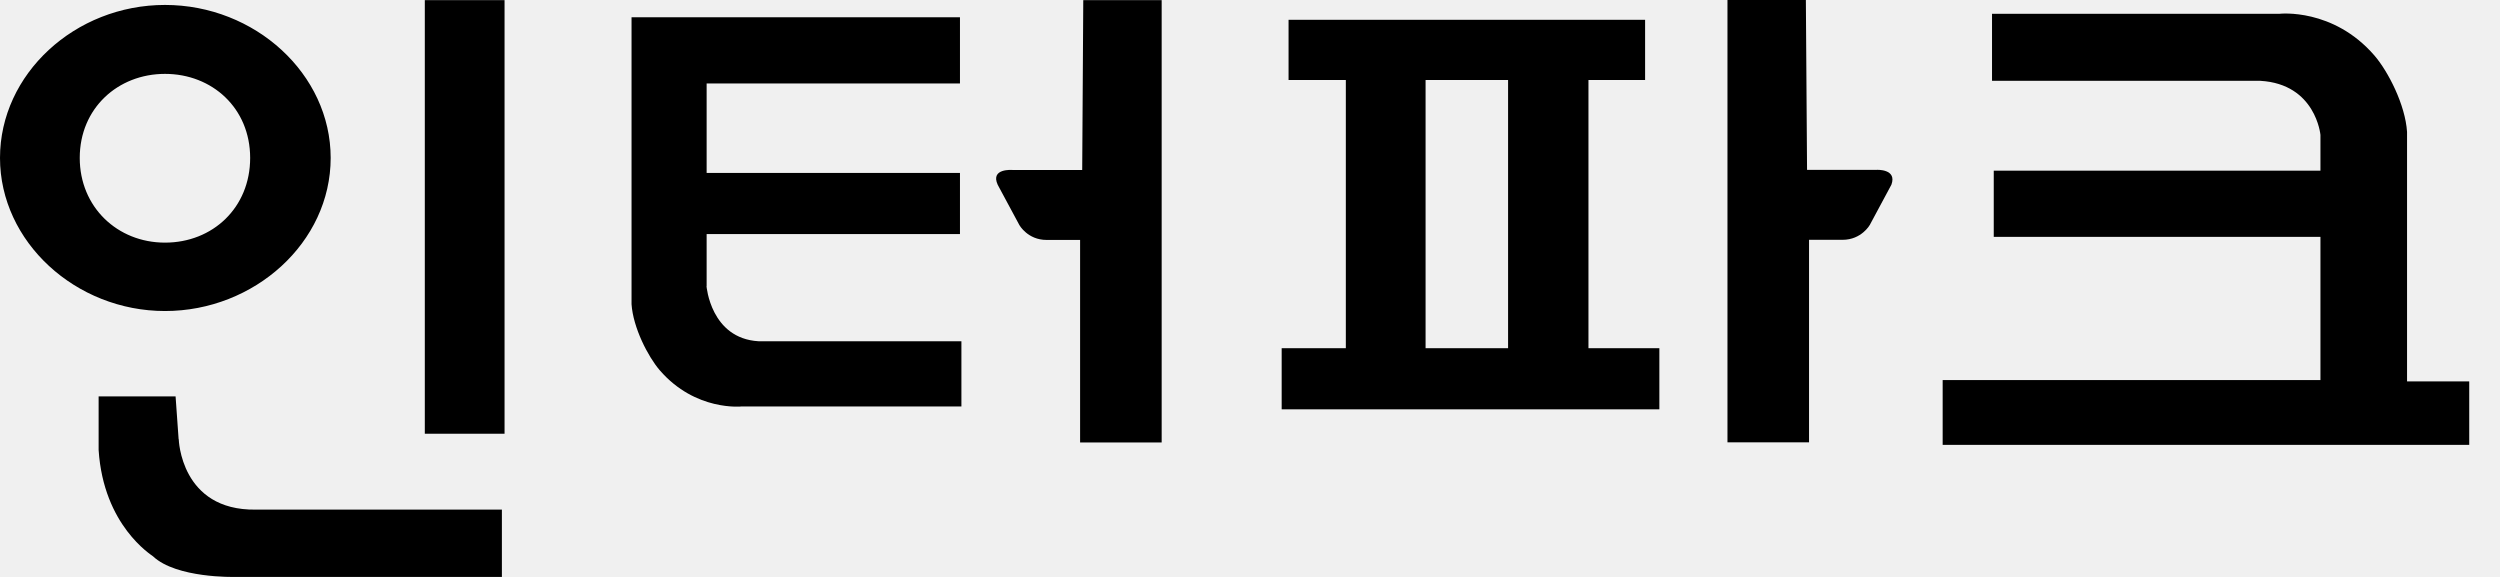
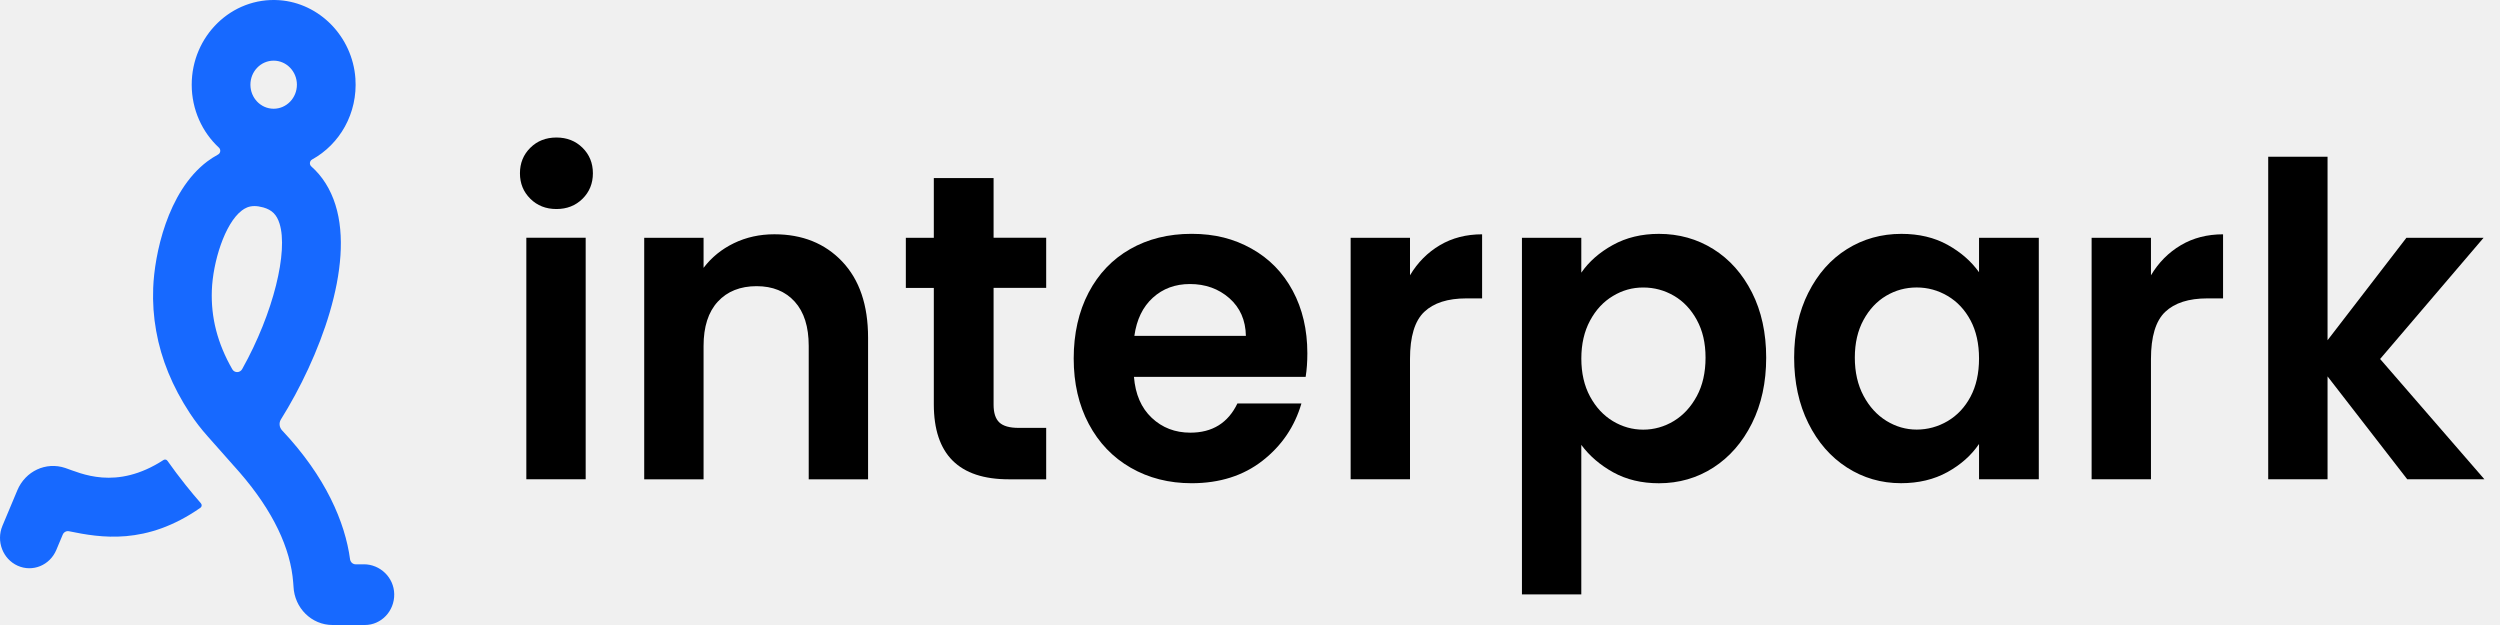
- <svg xmlns="http://www.w3.org/2000/svg" width="78" height="18" viewBox="0 0 78 18" fill="none">
-   <g clip-path="url(#clip0_7089_17791)">
-     <path d="M56.343 0H53.897V13.8H56.442V7.482H57.489C58.077 7.482 58.337 7.019 58.337 7.019L59.012 5.762C59.194 5.265 58.555 5.299 58.555 5.299H56.38L56.343 0Z" fill="black" />
-     <path d="M49.56 2.497H51.327V0.618H40.203V2.497H41.99V10.864H39.988V12.772H51.772V10.864H49.56V2.497ZM47.052 10.864H44.478V2.497H47.052V10.864ZM13.254 13.532H15.742V0.004H13.254V13.537V13.532ZM10.317 4.927C10.317 2.309 7.957 0.154 5.148 0.154C2.339 0.154 0 2.309 0 4.927C0 7.545 2.36 9.704 5.148 9.704C7.937 9.704 10.317 7.566 10.317 4.927ZM2.488 4.927C2.488 3.378 3.678 2.305 5.148 2.305C6.619 2.305 7.805 3.374 7.805 4.927C7.805 6.48 6.635 7.57 5.148 7.57C3.662 7.57 2.488 6.459 2.488 4.927ZM22.047 8.927V7.303H29.951V5.395H22.047V2.605H29.951V0.539H19.704V9.491C19.753 10.221 20.215 11.123 20.585 11.553C21.701 12.843 23.147 12.681 23.147 12.681H29.996V10.647H23.666C22.171 10.559 22.043 8.927 22.043 8.927H22.047ZM33.761 5.303H31.586C31.586 5.303 30.89 5.244 31.129 5.766L31.805 7.023C31.805 7.023 32.064 7.486 32.653 7.486H33.699V13.804H36.244V0.004H33.798L33.765 5.299L33.761 5.303ZM75.1 11.9V4.117C75.047 3.273 74.511 2.23 74.083 1.733C72.794 0.242 71.126 0.43 71.126 0.43H62.151V2.522H70.524C72.254 2.622 72.398 4.209 72.398 4.209V5.324H62.205V7.39H72.398V11.858H60.611V13.879H77.04V11.9H75.1ZM5.573 13.704L5.478 12.367H3.077V14.038C3.229 16.401 4.728 17.315 4.774 17.357C5.503 18.046 7.319 18 7.319 18H15.659V15.9H7.978C5.634 15.933 5.577 13.704 5.577 13.704H5.573Z" fill="black" />
+ <svg xmlns="http://www.w3.org/2000/svg" width="152" height="38" viewBox="0 0 152 38" fill="none">
+   <g clip-path="url(#clip0_937_49858)">
+     <path d="M32.245 12.084C31.824 11.669 31.613 11.154 31.613 10.535C31.613 9.916 31.824 9.399 32.245 8.984C32.665 8.568 33.194 8.361 33.831 8.361C34.468 8.361 34.994 8.568 35.417 8.984C35.837 9.399 36.048 9.916 36.048 10.535C36.048 11.154 35.837 11.671 35.417 12.086C34.996 12.501 34.468 12.709 33.831 12.709C33.194 12.709 32.667 12.501 32.245 12.086V12.084ZM35.609 14.456V29.14H32.001V14.456H35.609Z" fill="black" />
+     <path d="M51.206 15.902C52.254 17.006 52.779 18.548 52.779 20.528V29.142H49.17V21.032C49.17 19.865 48.888 18.969 48.32 18.341C47.753 17.714 46.98 17.399 46 17.399C45.02 17.399 44.216 17.712 43.642 18.341C43.065 18.967 42.777 19.865 42.777 21.032V29.142H39.168V14.457H42.777V16.285C43.258 15.65 43.873 15.149 44.62 14.787C45.367 14.425 46.187 14.244 47.081 14.244C48.783 14.244 50.158 14.797 51.206 15.901V15.902Z" fill="black" />
+     <path d="M60.41 17.506V24.609C60.41 25.103 60.526 25.462 60.759 25.683C60.99 25.903 61.382 26.015 61.932 26.015H63.608V29.142H61.339C58.298 29.142 56.776 27.622 56.776 24.582V17.506H55.075V14.458H56.776V10.825H60.41V14.456H63.608V17.504H60.41V17.506Z" fill="black" />
+     <path d="M79.384 22.913H68.944C69.03 23.974 69.389 24.804 70.026 25.404C70.662 26.004 71.445 26.306 72.372 26.306C73.712 26.306 74.667 25.714 75.234 24.53H79.127C78.714 25.944 77.923 27.106 76.756 28.016C75.586 28.926 74.151 29.38 72.449 29.38C71.075 29.38 69.841 29.067 68.749 28.439C67.657 27.812 66.807 26.923 66.197 25.774C65.586 24.625 65.281 23.3 65.281 21.798C65.281 20.296 65.582 18.945 66.185 17.795C66.787 16.646 67.629 15.763 68.71 15.146C69.793 14.527 71.04 14.217 72.449 14.217C73.859 14.217 75.023 14.517 76.097 15.119C77.171 15.719 78.004 16.572 78.597 17.676C79.19 18.78 79.487 20.049 79.487 21.479C79.487 22.009 79.452 22.487 79.384 22.909V22.913ZM75.75 20.422C75.733 19.467 75.397 18.705 74.744 18.129C74.09 17.556 73.292 17.269 72.347 17.269C71.453 17.269 70.7 17.548 70.091 18.103C69.479 18.66 69.107 19.433 68.969 20.422H75.75Z" fill="black" />
+     <path d="M87.545 14.908C88.292 14.466 89.148 14.246 90.112 14.246V18.142H89.157C88.023 18.142 87.167 18.416 86.593 18.963C86.016 19.511 85.728 20.466 85.728 21.826V29.141H82.119V14.457H85.728V16.737C86.192 15.959 86.798 15.35 87.545 14.908Z" fill="black" />
+     <path d="M98.063 14.894C98.88 14.443 99.812 14.219 100.861 14.219C102.081 14.219 103.184 14.528 104.174 15.147C105.161 15.766 105.943 16.646 106.52 17.784C107.096 18.923 107.384 20.244 107.384 21.747C107.384 23.249 107.096 24.579 106.52 25.736C105.943 26.893 105.161 27.789 104.174 28.427C103.186 29.063 102.081 29.382 100.861 29.382C99.812 29.382 98.889 29.161 98.089 28.72C97.29 28.278 96.641 27.721 96.143 27.049V36.14H92.534V14.457H96.143V16.578C96.608 15.906 97.246 15.345 98.063 14.894ZM103.168 19.454C102.815 18.808 102.351 18.318 101.777 17.984C101.2 17.648 100.578 17.48 99.908 17.48C99.238 17.48 98.639 17.651 98.065 17.997C97.489 18.342 97.024 18.84 96.674 19.495C96.321 20.15 96.145 20.918 96.145 21.801C96.145 22.684 96.321 23.454 96.674 24.107C97.026 24.76 97.49 25.26 98.065 25.606C98.641 25.951 99.254 26.123 99.908 26.123C100.561 26.123 101.2 25.945 101.777 25.593C102.353 25.24 102.815 24.736 103.168 24.081C103.52 23.428 103.697 22.65 103.697 21.748C103.697 20.846 103.52 20.101 103.168 19.456V19.454Z" fill="black" />
+     <path d="M109.948 17.797C110.525 16.648 111.307 15.764 112.294 15.147C113.282 14.528 114.387 14.219 115.607 14.219C116.672 14.219 117.604 14.44 118.405 14.881C119.203 15.323 119.844 15.879 120.325 16.551V14.457H123.959V29.14H120.325V26.993C119.86 27.681 119.22 28.251 118.405 28.703C117.588 29.154 116.646 29.378 115.582 29.378C114.379 29.378 113.284 29.059 112.294 28.423C111.305 27.787 110.523 26.891 109.948 25.732C109.372 24.575 109.084 23.245 109.084 21.743C109.084 20.241 109.372 18.942 109.948 17.793V17.797ZM119.809 19.48C119.466 18.835 119.001 18.34 118.418 17.995C117.834 17.65 117.206 17.478 116.536 17.478C115.866 17.478 115.248 17.646 114.68 17.982C114.113 18.318 113.652 18.808 113.302 19.452C112.949 20.097 112.773 20.861 112.773 21.745C112.773 22.628 112.949 23.401 113.302 24.064C113.654 24.726 114.119 25.234 114.693 25.589C115.27 25.942 115.883 26.119 116.536 26.119C117.19 26.119 117.834 25.947 118.418 25.602C119.001 25.257 119.466 24.762 119.809 24.117C120.152 23.471 120.325 22.7 120.325 21.797C120.325 20.895 120.152 20.124 119.809 19.478V19.48Z" fill="black" />
+     <path d="M132.596 14.908C133.343 14.466 134.199 14.246 135.162 14.246V18.142H134.208C133.073 18.142 132.218 18.416 131.643 18.963C131.067 19.511 130.779 20.466 130.779 21.826V29.141H127.17V14.457H130.779V16.737C131.243 15.959 131.849 15.35 132.596 14.908Z" fill="black" />
+     <path d="M146.361 29.141L141.515 22.885V29.141H137.907V9.528H141.515V20.686L146.31 14.457H151.002L144.711 21.826L151.053 29.141H146.361Z" fill="black" />
  </g>
+   <path d="M22.126 34.311H21.625C21.454 34.311 21.309 34.181 21.284 34.007C20.981 31.762 19.813 28.992 17.15 26.166C16.98 25.987 16.948 25.708 17.08 25.5C19.411 21.774 21.567 16.182 20.395 12.456C20.095 11.499 19.599 10.713 18.93 10.121C18.796 10.003 18.819 9.785 18.975 9.698C20.648 8.778 21.756 6.899 21.609 4.773C21.431 2.232 19.428 0.179 16.971 0.011C14.074 -0.185 11.656 2.196 11.656 5.149C11.656 6.668 12.294 8.035 13.309 8.976C13.439 9.096 13.413 9.312 13.258 9.395C13.033 9.517 12.814 9.658 12.601 9.816C10.163 11.658 9.387 15.519 9.314 17.509C9.28 18.398 9.341 19.268 9.496 20.126C9.801 21.842 10.48 23.502 11.545 25.125C11.868 25.615 12.228 26.082 12.617 26.518L14.594 28.75C16.596 31.065 17.672 33.337 17.827 35.422C17.834 35.499 17.84 35.575 17.844 35.652C17.9 36.969 18.944 38 20.221 38H22.184C23.181 38 23.986 37.157 23.969 36.121C23.952 35.105 23.107 34.309 22.125 34.309L22.126 34.311ZM16.637 3.688C17.417 3.688 18.052 4.343 18.052 5.149C18.052 5.956 17.418 6.611 16.637 6.611C15.857 6.611 15.225 5.956 15.225 5.149C15.225 4.343 15.857 3.688 16.637 3.688ZM14.124 22.451C13.221 20.88 12.82 19.308 12.88 17.651C12.944 15.93 13.662 13.586 14.706 12.797C14.89 12.659 15.121 12.529 15.471 12.529C15.626 12.529 15.803 12.555 16.012 12.613C16.54 12.765 16.826 13.05 16.997 13.597C17.525 15.271 16.648 19.003 14.723 22.442C14.59 22.68 14.259 22.685 14.123 22.451H14.124Z" fill="#1769FF" />
+   <path d="M10.175 28.011C10.122 27.935 10.021 27.918 9.944 27.966C7.041 29.854 4.887 28.758 3.963 28.451C2.792 28.06 1.54 28.645 1.052 29.814L0.147 31.972C-0.244 32.907 0.172 33.992 1.076 34.397C1.981 34.802 3.031 34.372 3.423 33.438L3.813 32.508C3.877 32.353 4.038 32.266 4.197 32.3C6.101 32.69 8.882 33.179 12.187 30.871C12.274 30.811 12.288 30.683 12.217 30.604C11.905 30.246 11.594 29.876 11.288 29.491C10.896 29 10.526 28.506 10.177 28.012L10.175 28.011Z" fill="#1769FF" />
  <defs>
-     <clipPath id="clip0_7089_17791">
-       <rect width="77.04" height="18" fill="white" />
+     <clipPath id="clip0_937_49858">
+       <rect width="119.44" height="27.777" fill="white" transform="translate(31.6135 8.36035)" />
    </clipPath>
  </defs>
</svg>
